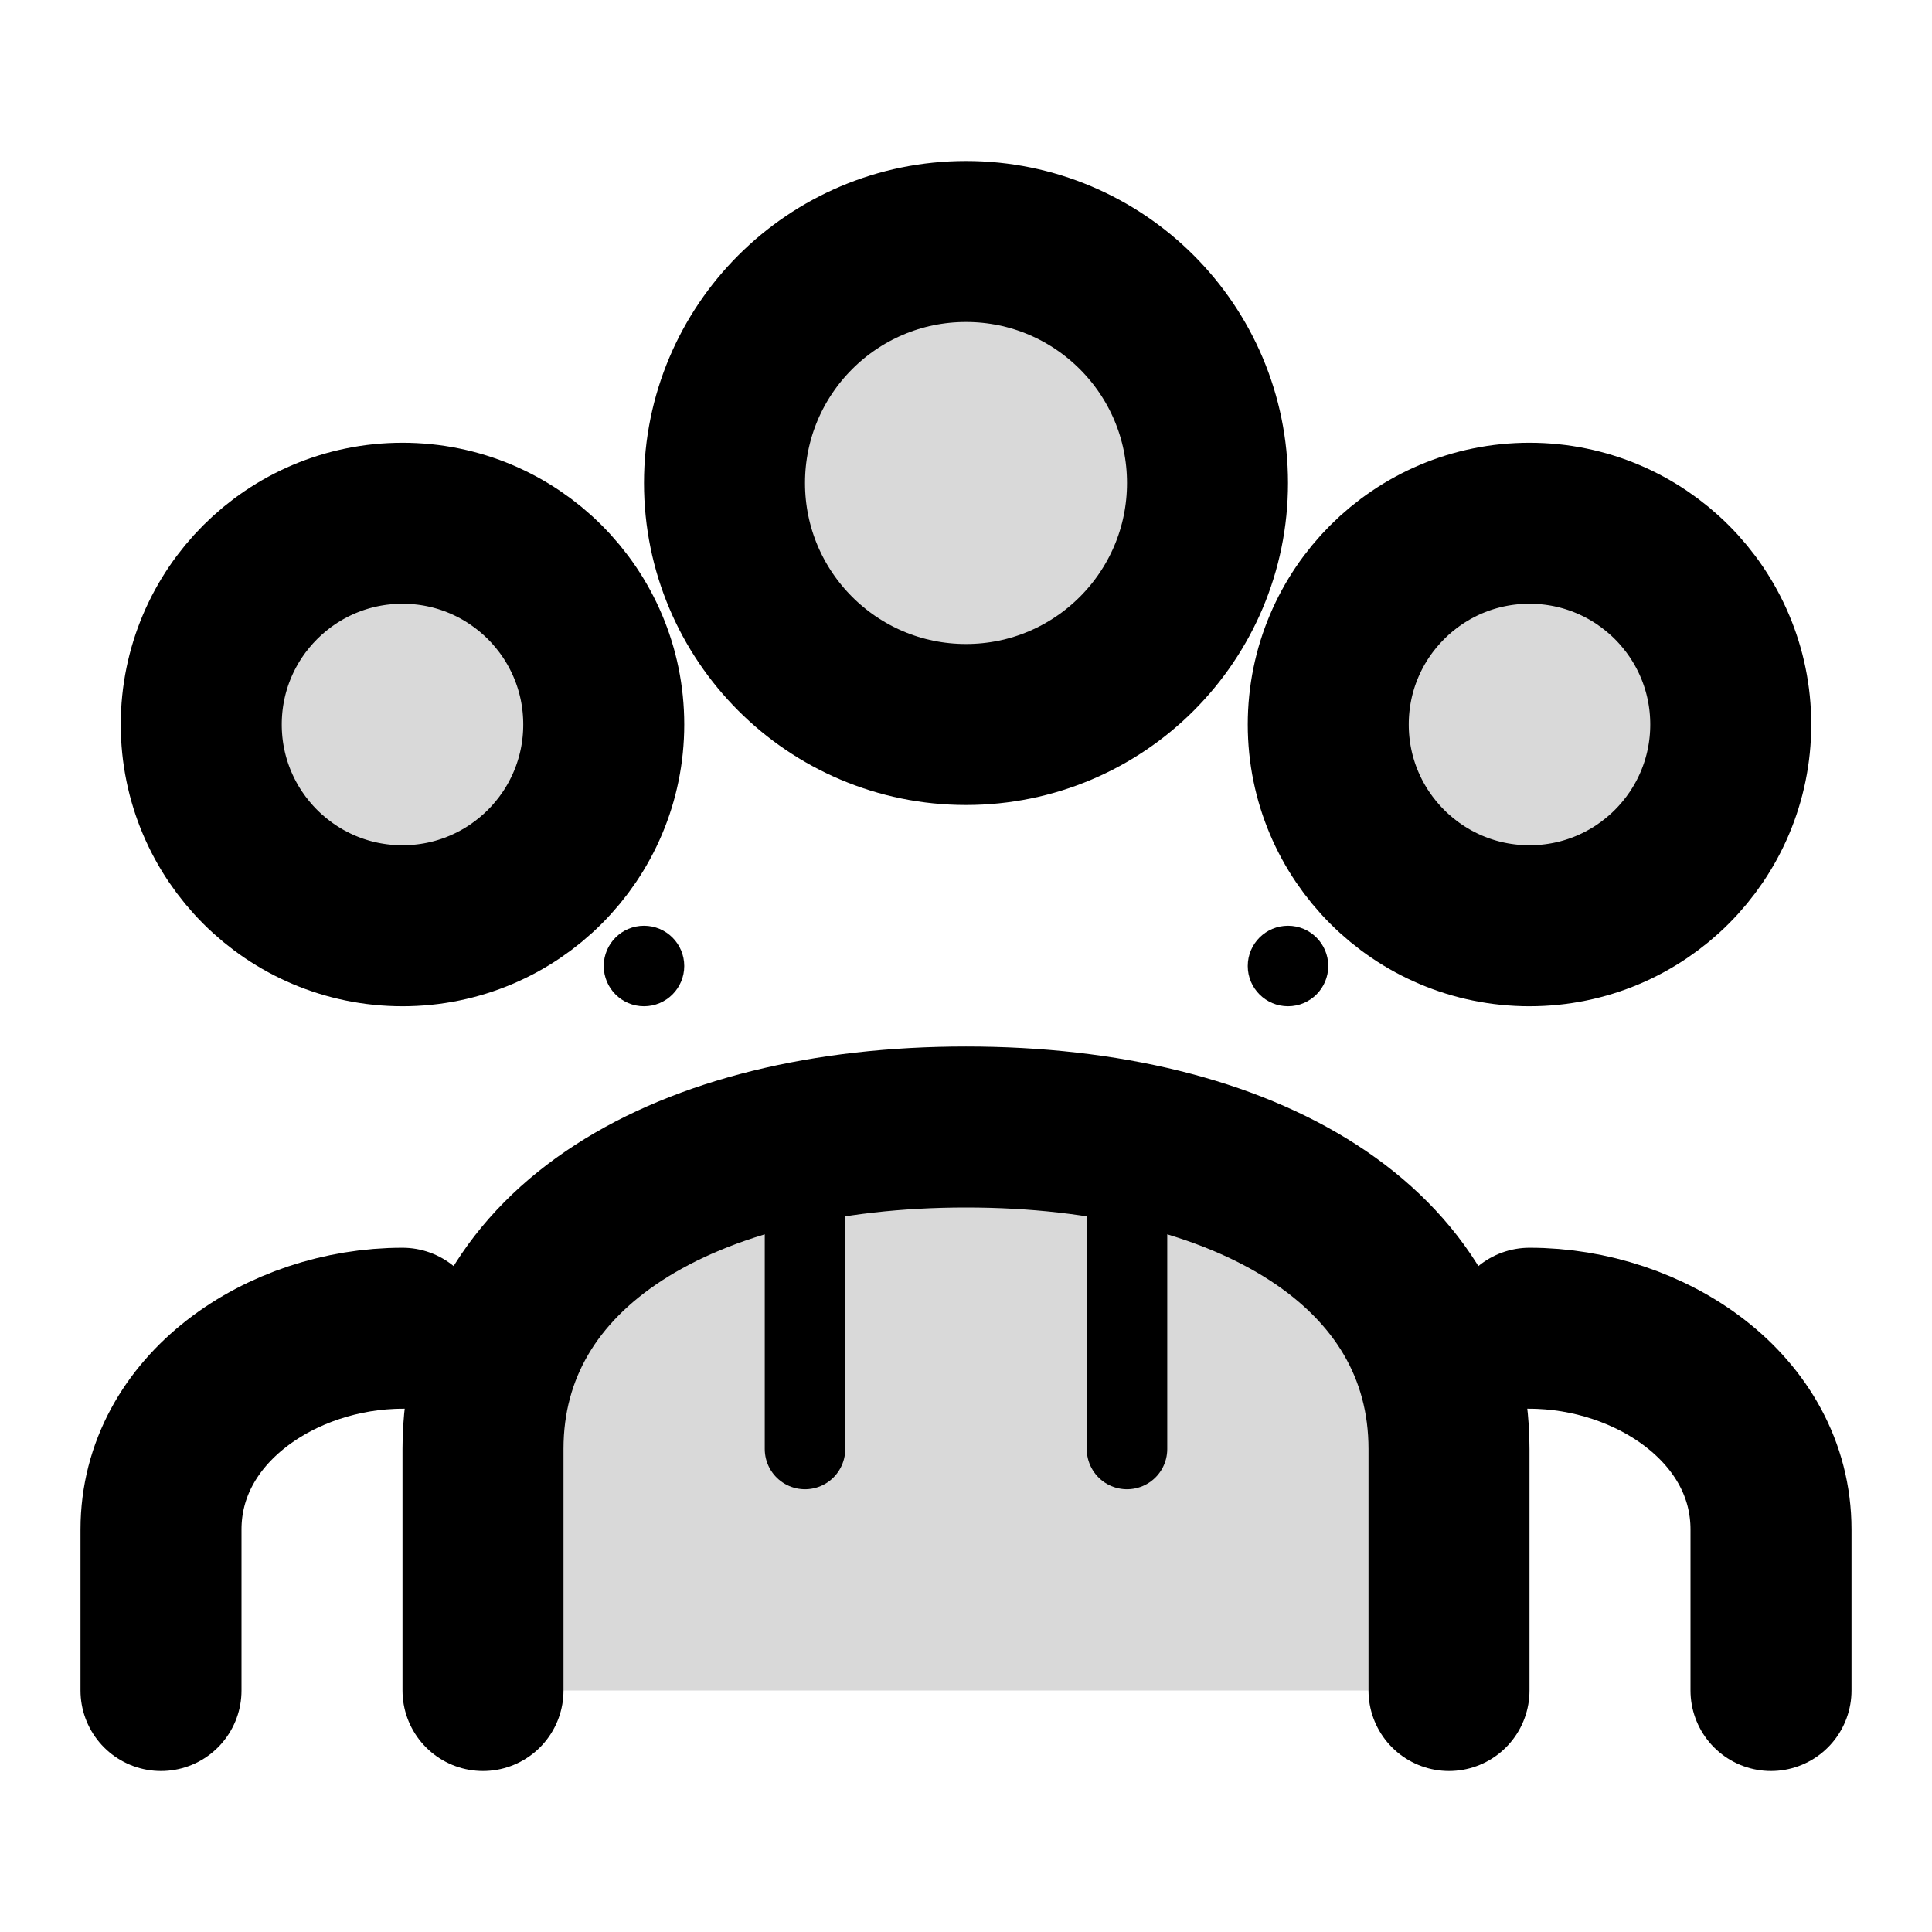
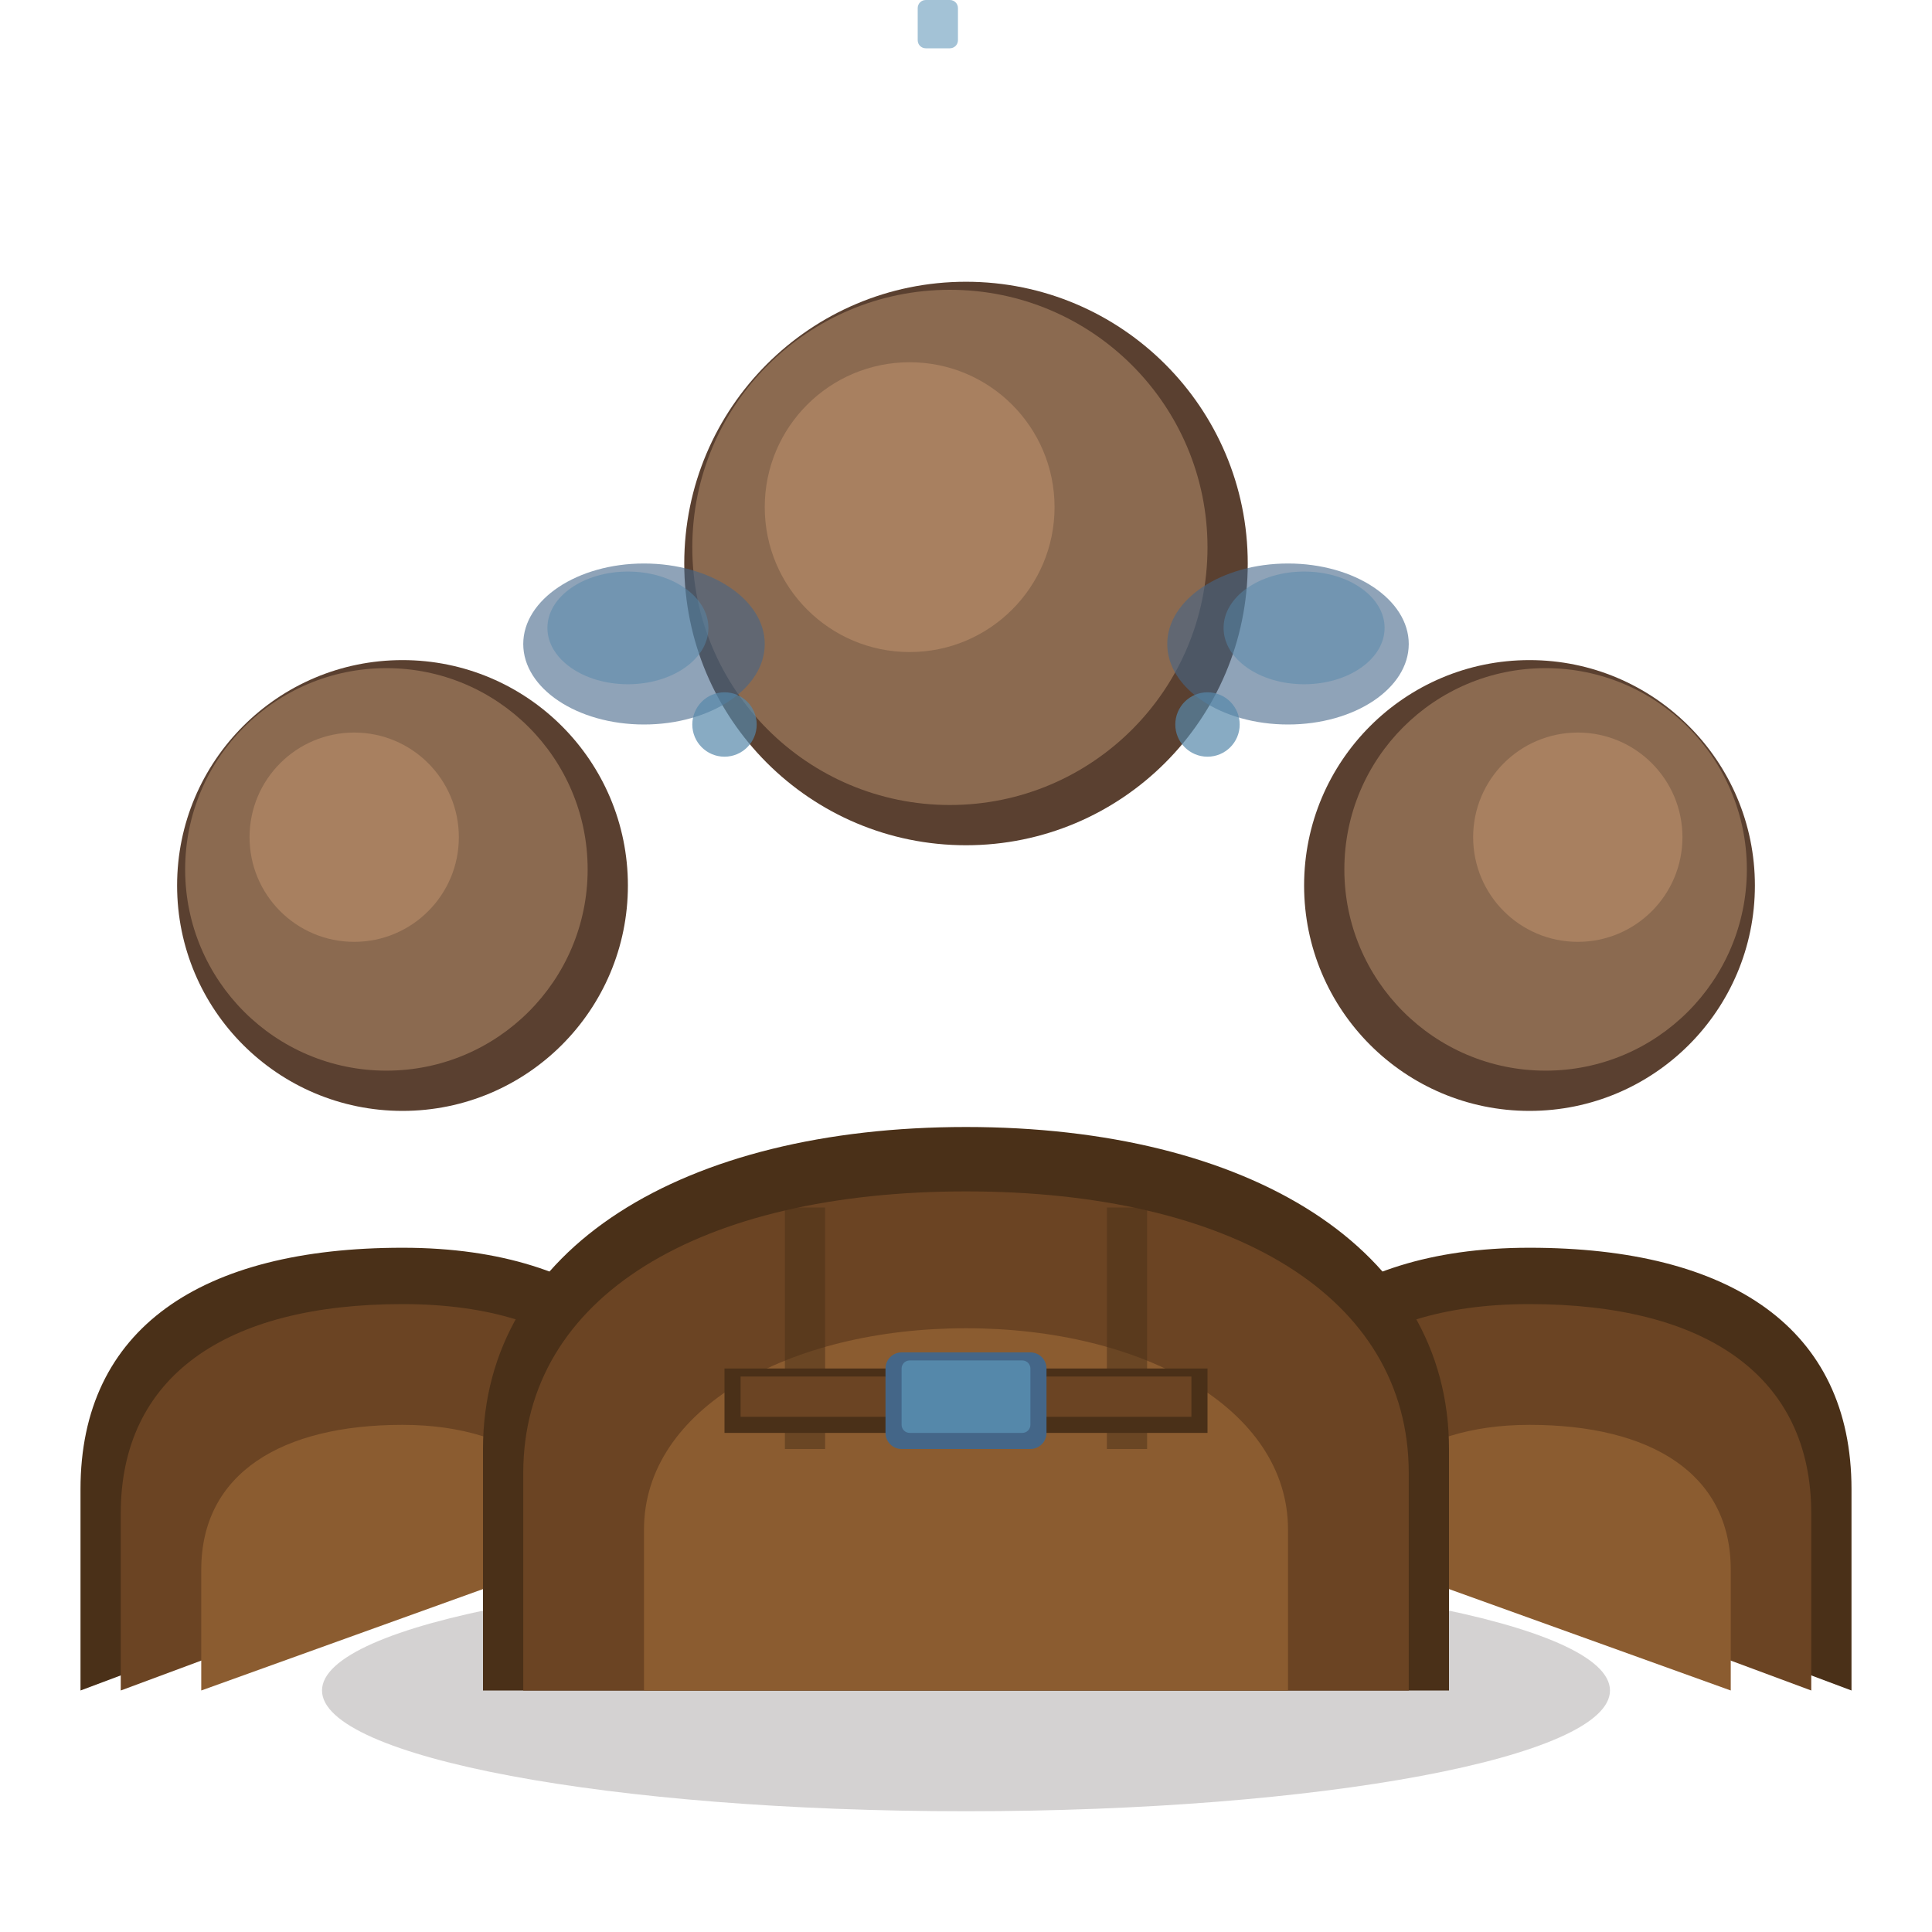
- <svg xmlns="http://www.w3.org/2000/svg" viewBox="0 0 24 24" fill="none">
-   <style>
-     .stroke { stroke: currentColor; stroke-width: 2; stroke-linecap: round; stroke-linejoin: round; fill: none; }
-     .metallic { fill: currentColor; fill-opacity: 0.15; }
-   </style>
-   <circle class="stroke metallic" cx="12" cy="6" r="3" />
-   <path class="stroke metallic" d="M6 21v-3c0-2.5 2.5-4 6-4s6 1.5 6 4v3" />
-   <circle class="stroke metallic" cx="5" cy="9" r="2.5" />
-   <path class="stroke" d="M2 21v-2c0-1.5 1.5-2.5 3-2.5" />
-   <circle class="stroke metallic" cx="19" cy="9" r="2.5" />
-   <path class="stroke" d="M22 21v-2c0-1.5-1.5-2.5-3-2.5" />
-   <path class="stroke" d="M10 15v3M14 15v3" style="stroke-width: 1;" />
-   <circle cx="8" cy="12" r="0.5" fill="currentColor" />
-   <circle cx="16" cy="12" r="0.5" fill="currentColor" />
+ <svg xmlns="http://www.w3.org/2000/svg" viewBox="0 0 24 24">
+   <ellipse cx="12" cy="21" rx="8" ry="1.5" fill="#2a2020" opacity="0.2" />
+   <path d="M1 21v-2.5c0-2 1.5-3 4-3s3.5 1.3 4 2.5" fill="#4a3018" />
+   <path d="M1.5 21v-2.2c0-1.7 1.3-2.6 3.5-2.6s3 1.1 3.5 2.2" fill="#6b4423" />
+   <path d="M2.5 21v-1.5c0-1.2 1-1.8 2.5-1.8s2.2 0.8 2.5 1.5" fill="#8b5c30" />
+   <circle cx="5" cy="11" r="2.8" fill="#5a4030" />
+   <circle cx="4.8" cy="10.8" r="2.5" fill="#8b6a50" />
+   <circle cx="4.4" cy="10.4" r="1.3" fill="#a88060" />
+   <path d="M23 21v-2.5c0-2-1.5-3-4-3s-3.5 1.3-4 2.5" fill="#4a3018" />
+   <path d="M22.5 21v-2.2c0-1.7-1.3-2.6-3.5-2.6s-3 1.1-3.5 2.2" fill="#6b4423" />
+   <path d="M21.5 21v-1.5c0-1.2-1-1.8-2.5-1.8s-2.2 0.8-2.5 1.5" fill="#8b5c30" />
+   <circle cx="19" cy="11" r="2.8" fill="#5a4030" />
+   <circle cx="19.2" cy="10.8" r="2.5" fill="#8b6a50" />
+   <circle cx="19.6" cy="10.4" r="1.3" fill="#a88060" />
+   <path d="M6 21v-3c0-2.5 2.5-4 6-4s6 1.5 6 4v3z" fill="#4a3018" />
+   <path d="M6.5 21v-2.7c0-2.2 2.2-3.5 5.5-3.5s5.5 1.3 5.5 3.5v2.7z" fill="#6b4423" />
+   <path d="M8 21v-2c0-1.5 1.8-2.5 4-2.5s4 1 4 2.5v2z" fill="#8b5c30" />
+   <circle cx="12" cy="7" r="3.5" fill="#5a4030" />
+   <circle cx="11.8" cy="6.8" r="3.2" fill="#8b6a50" />
+   <circle cx="11.3" cy="6.3" r="1.8" fill="#a88060" />
+   <ellipse cx="8" cy="8" rx="1.5" ry="1" fill="#446688" opacity="0.6" />
+   <ellipse cx="7.8" cy="7.8" rx="1" ry="0.7" fill="#5588aa" opacity="0.5" />
+   <ellipse cx="16" cy="8" rx="1.5" ry="1" fill="#446688" opacity="0.6" />
+   <ellipse cx="16.2" cy="7.8" rx="1" ry="0.7" fill="#5588aa" opacity="0.5" />
+   <circle cx="9" cy="9" r="0.4" fill="#5588aa" opacity="0.7" />
+   <circle cx="15" cy="9" r="0.4" fill="#5588aa" opacity="0.7" />
+   <path d="M10 15v3M14 15v3" fill="none" stroke="#4a3018" stroke-width="0.5" opacity="0.5" />
+   <rect x="9" y="17" width="6" height="0.8" fill="#4a3018" />
+   <rect x="9.2" y="17.1" width="5.6" height="0.5" fill="#6b4423" />
+   <rect x="11" y="16.8" width="2" height="1.2" rx="0.2" fill="#446688" />
+   <rect x="11.2" y="16.9" width="1.6" height="0.9" rx="0.1" fill="#5588aa" />
+   <rect x="11.4" cy="17" width="0.5" height="0.6" rx="0.1" fill="#6699bb" opacity="0.6" />
</svg>
